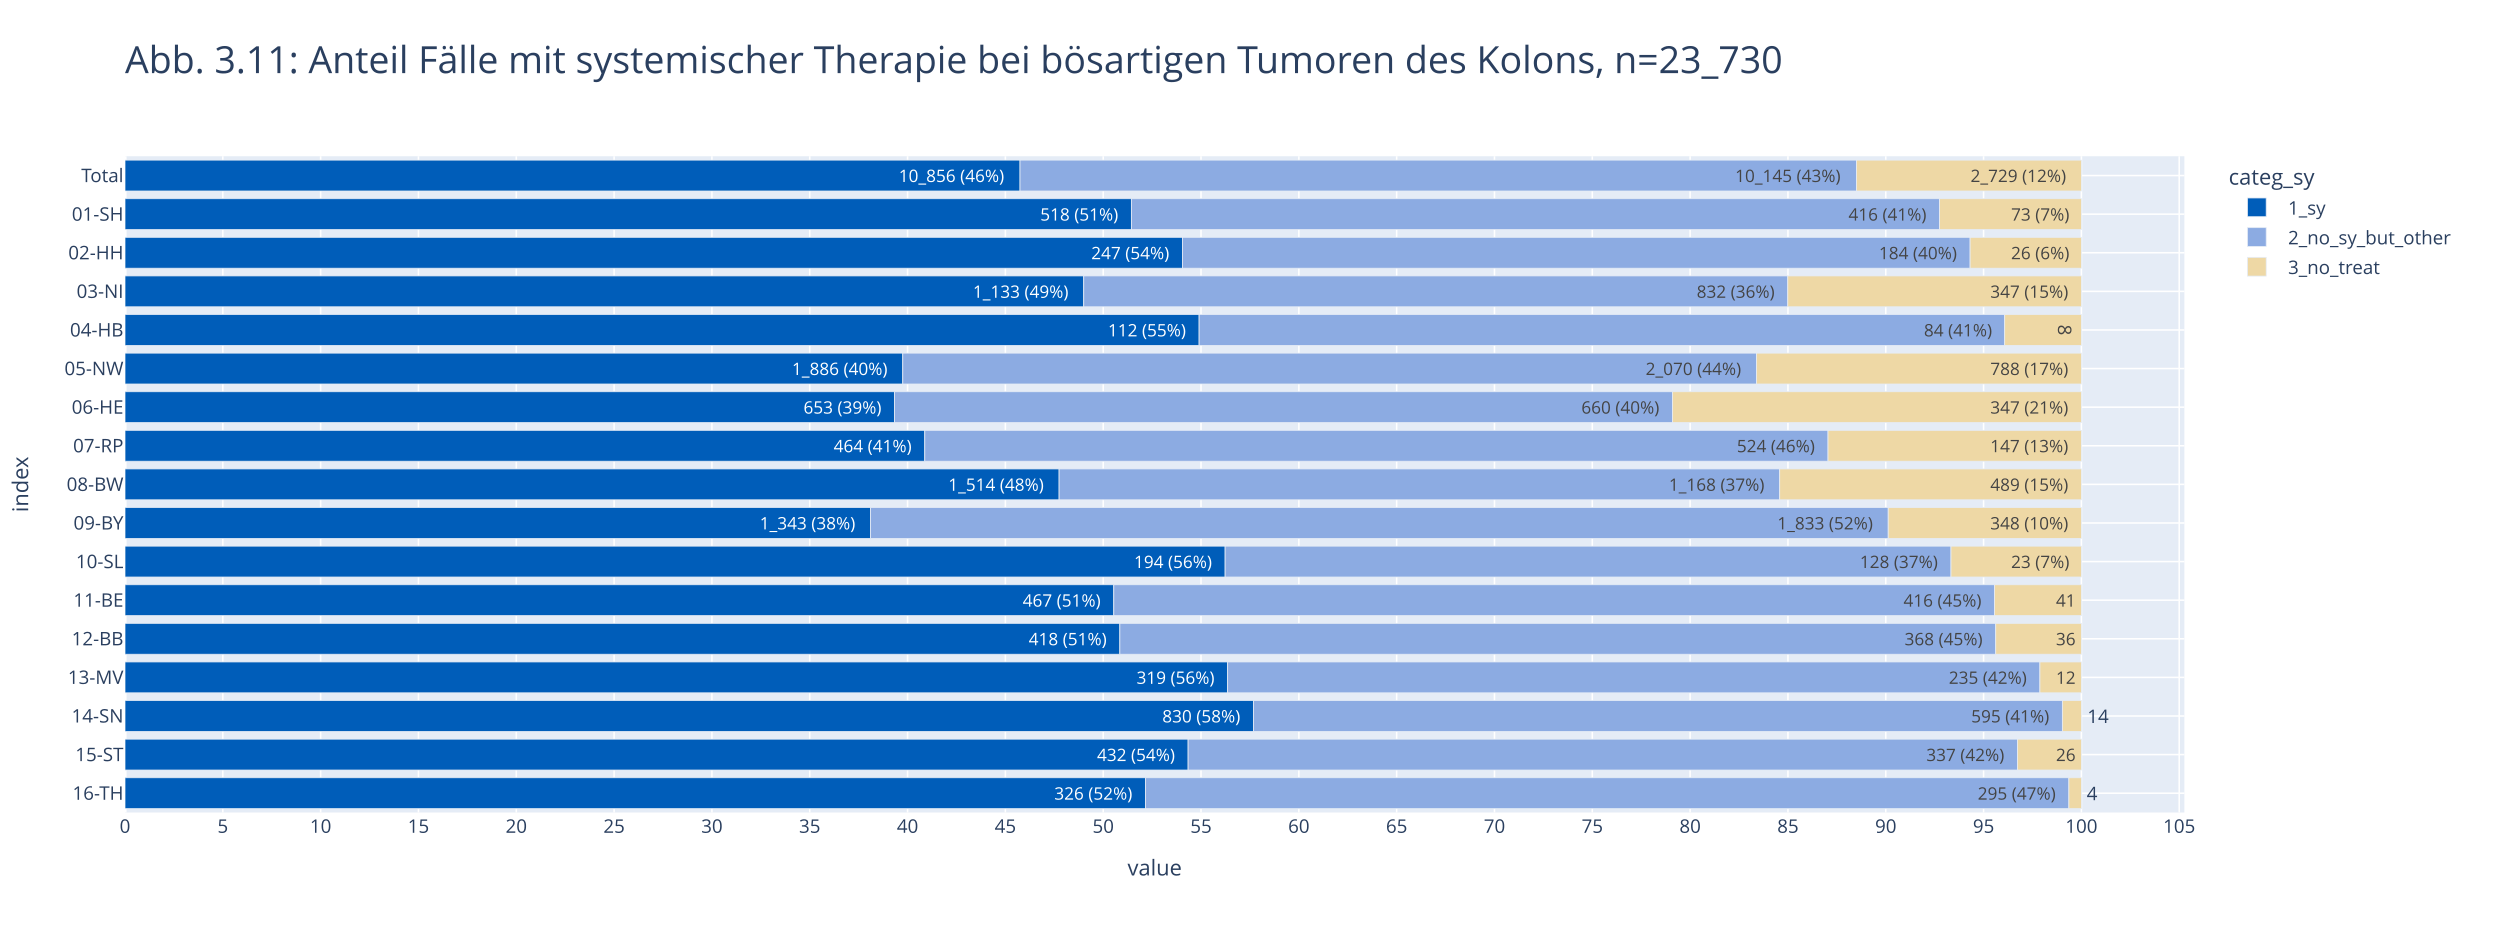
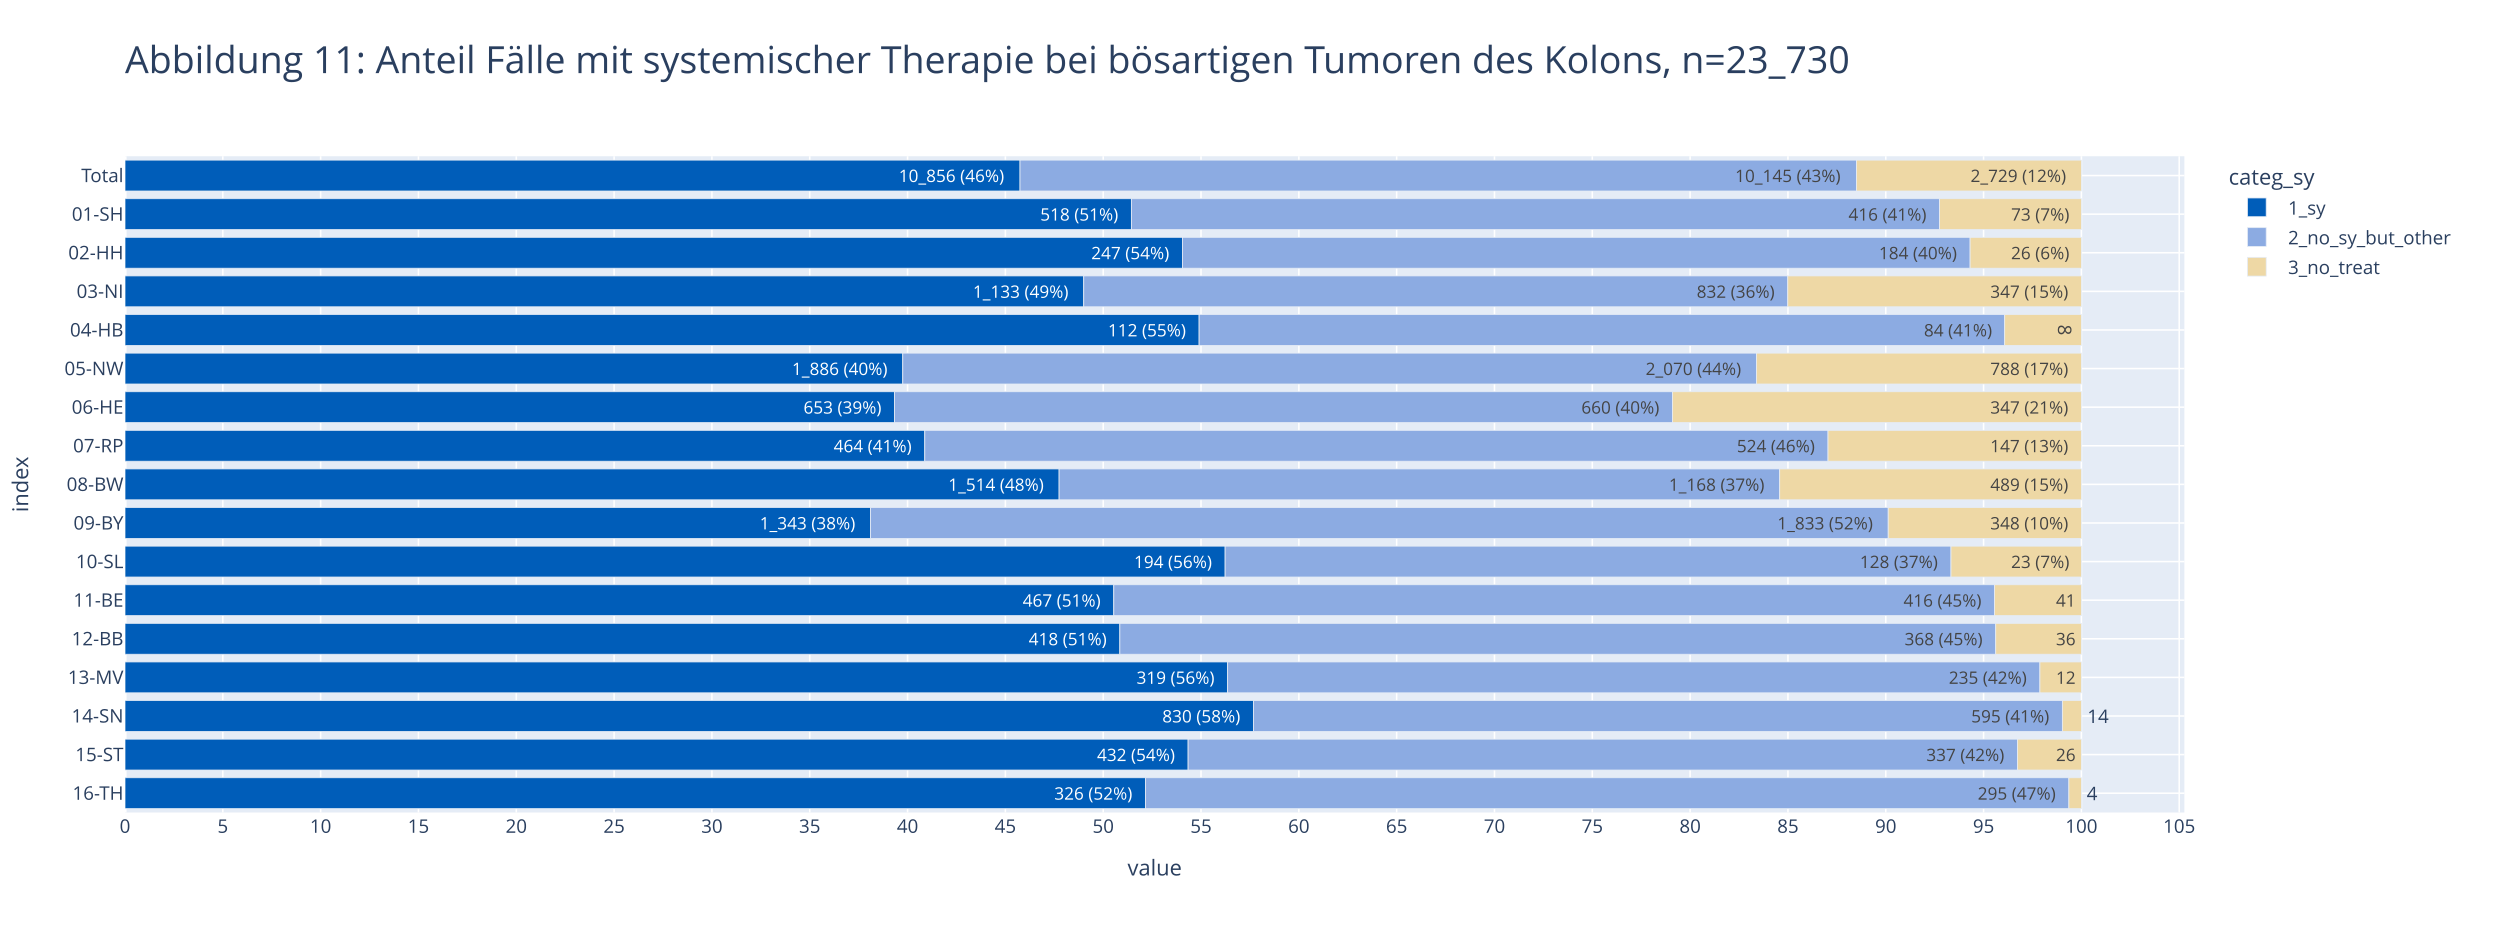
<svg xmlns="http://www.w3.org/2000/svg" class="main-svg" width="1600" height="600" style="" viewBox="0 0 1600 600">
  <rect x="0" y="0" width="1600" height="600" style="fill: rgb(255, 255, 255); fill-opacity: 1;" />
-   <defs id="defs-9f5927">
+   <defs id="defs-ca20f8">
    <g class="clips">
-       <clipPath id="clip9f5927xyplot" class="plotclip">
+       <clipPath id="clipca20f8xyplot" class="plotclip">
        <rect width="1318" height="420" />
      </clipPath>
-       <clipPath class="axesclip" id="clip9f5927x">
+       <clipPath class="axesclip" id="clipca20f8x">
        <rect x="80" y="0" width="1318" height="600" />
      </clipPath>
-       <clipPath class="axesclip" id="clip9f5927y">
+       <clipPath class="axesclip" id="clipca20f8y">
        <rect x="0" y="100" width="1600" height="420" />
      </clipPath>
-       <clipPath class="axesclip" id="clip9f5927xy">
+       <clipPath class="axesclip" id="clipca20f8xy">
        <rect x="80" y="100" width="1318" height="420" />
      </clipPath>
    </g>
    <g class="gradients" />
    <g class="patterns" />
  </defs>
  <g class="bglayer">
    <rect class="bg" x="80" y="100" width="1318" height="420" style="fill: rgb(229, 236, 246); fill-opacity: 1; stroke-width: 0;" />
  </g>
  <g class="layer-below">
    <g class="imagelayer" />
    <g class="shapelayer" />
  </g>
  <g class="cartesianlayer">
    <g class="subplot xy">
      <g class="layer-subplot">
        <g class="shapelayer" />
        <g class="imagelayer" />
      </g>
      <g class="minor-gridlayer">
        <g class="x" />
        <g class="y" />
      </g>
      <g class="gridlayer">
        <g class="x">
          <path class="xgrid crisp" transform="translate(142.6,0)" d="M0,100v420" style="stroke: rgb(255, 255, 255); stroke-opacity: 1; stroke-width: 1px;" />
          <path class="xgrid crisp" transform="translate(205.21,0)" d="M0,100v420" style="stroke: rgb(255, 255, 255); stroke-opacity: 1; stroke-width: 1px;" />
          <path class="xgrid crisp" transform="translate(267.81,0)" d="M0,100v420" style="stroke: rgb(255, 255, 255); stroke-opacity: 1; stroke-width: 1px;" />
          <path class="xgrid crisp" transform="translate(330.42,0)" d="M0,100v420" style="stroke: rgb(255, 255, 255); stroke-opacity: 1; stroke-width: 1px;" />
          <path class="xgrid crisp" transform="translate(393.02,0)" d="M0,100v420" style="stroke: rgb(255, 255, 255); stroke-opacity: 1; stroke-width: 1px;" />
          <path class="xgrid crisp" transform="translate(455.63,0)" d="M0,100v420" style="stroke: rgb(255, 255, 255); stroke-opacity: 1; stroke-width: 1px;" />
          <path class="xgrid crisp" transform="translate(518.23,0)" d="M0,100v420" style="stroke: rgb(255, 255, 255); stroke-opacity: 1; stroke-width: 1px;" />
          <path class="xgrid crisp" transform="translate(580.84,0)" d="M0,100v420" style="stroke: rgb(255, 255, 255); stroke-opacity: 1; stroke-width: 1px;" />
          <path class="xgrid crisp" transform="translate(643.44,0)" d="M0,100v420" style="stroke: rgb(255, 255, 255); stroke-opacity: 1; stroke-width: 1px;" />
          <path class="xgrid crisp" transform="translate(706.05,0)" d="M0,100v420" style="stroke: rgb(255, 255, 255); stroke-opacity: 1; stroke-width: 1px;" />
          <path class="xgrid crisp" transform="translate(768.65,0)" d="M0,100v420" style="stroke: rgb(255, 255, 255); stroke-opacity: 1; stroke-width: 1px;" />
          <path class="xgrid crisp" transform="translate(831.26,0)" d="M0,100v420" style="stroke: rgb(255, 255, 255); stroke-opacity: 1; stroke-width: 1px;" />
          <path class="xgrid crisp" transform="translate(893.86,0)" d="M0,100v420" style="stroke: rgb(255, 255, 255); stroke-opacity: 1; stroke-width: 1px;" />
          <path class="xgrid crisp" transform="translate(956.47,0)" d="M0,100v420" style="stroke: rgb(255, 255, 255); stroke-opacity: 1; stroke-width: 1px;" />
          <path class="xgrid crisp" transform="translate(1019.07,0)" d="M0,100v420" style="stroke: rgb(255, 255, 255); stroke-opacity: 1; stroke-width: 1px;" />
          <path class="xgrid crisp" transform="translate(1081.68,0)" d="M0,100v420" style="stroke: rgb(255, 255, 255); stroke-opacity: 1; stroke-width: 1px;" />
          <path class="xgrid crisp" transform="translate(1144.28,0)" d="M0,100v420" style="stroke: rgb(255, 255, 255); stroke-opacity: 1; stroke-width: 1px;" />
          <path class="xgrid crisp" transform="translate(1206.89,0)" d="M0,100v420" style="stroke: rgb(255, 255, 255); stroke-opacity: 1; stroke-width: 1px;" />
          <path class="xgrid crisp" transform="translate(1269.49,0)" d="M0,100v420" style="stroke: rgb(255, 255, 255); stroke-opacity: 1; stroke-width: 1px;" />
          <path class="xgrid crisp" transform="translate(1332.1,0)" d="M0,100v420" style="stroke: rgb(255, 255, 255); stroke-opacity: 1; stroke-width: 1px;" />
          <path class="xgrid crisp" transform="translate(1394.7,0)" d="M0,100v420" style="stroke: rgb(255, 255, 255); stroke-opacity: 1; stroke-width: 1px;" />
        </g>
        <g class="y">
          <path class="ygrid crisp" transform="translate(0,507.65)" d="M80,0h1318" style="stroke: rgb(255, 255, 255); stroke-opacity: 1; stroke-width: 1px;" />
          <path class="ygrid crisp" transform="translate(0,482.94)" d="M80,0h1318" style="stroke: rgb(255, 255, 255); stroke-opacity: 1; stroke-width: 1px;" />
          <path class="ygrid crisp" transform="translate(0,458.24)" d="M80,0h1318" style="stroke: rgb(255, 255, 255); stroke-opacity: 1; stroke-width: 1px;" />
          <path class="ygrid crisp" transform="translate(0,433.53)" d="M80,0h1318" style="stroke: rgb(255, 255, 255); stroke-opacity: 1; stroke-width: 1px;" />
          <path class="ygrid crisp" transform="translate(0,408.82)" d="M80,0h1318" style="stroke: rgb(255, 255, 255); stroke-opacity: 1; stroke-width: 1px;" />
          <path class="ygrid crisp" transform="translate(0,384.12)" d="M80,0h1318" style="stroke: rgb(255, 255, 255); stroke-opacity: 1; stroke-width: 1px;" />
          <path class="ygrid crisp" transform="translate(0,359.41)" d="M80,0h1318" style="stroke: rgb(255, 255, 255); stroke-opacity: 1; stroke-width: 1px;" />
          <path class="ygrid crisp" transform="translate(0,334.71)" d="M80,0h1318" style="stroke: rgb(255, 255, 255); stroke-opacity: 1; stroke-width: 1px;" />
          <path class="ygrid crisp" transform="translate(0,310)" d="M80,0h1318" style="stroke: rgb(255, 255, 255); stroke-opacity: 1; stroke-width: 1px;" />
          <path class="ygrid crisp" transform="translate(0,285.29)" d="M80,0h1318" style="stroke: rgb(255, 255, 255); stroke-opacity: 1; stroke-width: 1px;" />
          <path class="ygrid crisp" transform="translate(0,260.59)" d="M80,0h1318" style="stroke: rgb(255, 255, 255); stroke-opacity: 1; stroke-width: 1px;" />
          <path class="ygrid crisp" transform="translate(0,235.88)" d="M80,0h1318" style="stroke: rgb(255, 255, 255); stroke-opacity: 1; stroke-width: 1px;" />
          <path class="ygrid crisp" transform="translate(0,211.18)" d="M80,0h1318" style="stroke: rgb(255, 255, 255); stroke-opacity: 1; stroke-width: 1px;" />
          <path class="ygrid crisp" transform="translate(0,186.47)" d="M80,0h1318" style="stroke: rgb(255, 255, 255); stroke-opacity: 1; stroke-width: 1px;" />
          <path class="ygrid crisp" transform="translate(0,161.76)" d="M80,0h1318" style="stroke: rgb(255, 255, 255); stroke-opacity: 1; stroke-width: 1px;" />
          <path class="ygrid crisp" transform="translate(0,137.06)" d="M80,0h1318" style="stroke: rgb(255, 255, 255); stroke-opacity: 1; stroke-width: 1px;" />
          <path class="ygrid crisp" transform="translate(0,112.35)" d="M80,0h1318" style="stroke: rgb(255, 255, 255); stroke-opacity: 1; stroke-width: 1px;" />
        </g>
      </g>
      <g class="zerolinelayer">
        <path class="xzl zl crisp" transform="translate(80,0)" d="M0,100v420" style="stroke: rgb(255, 255, 255); stroke-opacity: 1; stroke-width: 2px;" />
      </g>
      <g class="layer-between">
        <g class="shapelayer" />
        <g class="imagelayer" />
      </g>
      <path class="xlines-below" />
      <path class="ylines-below" />
      <g class="overlines-below" />
      <g class="xaxislayer-below" />
      <g class="yaxislayer-below" />
      <g class="overaxes-below" />
      <g class="overplot">
-         <g class="xy" transform="translate(80,100)" clip-path="url(#clip9f5927xyplot)">
+         <g class="xy" transform="translate(80,100)" clip-path="url(#clipca20f8xyplot)">
          <g class="barlayer mlayer">
            <g class="trace bars" style="opacity: 1;">
              <g class="points">
                <g class="point">
                  <path d="M0,22.24V2.47H572.81V22.24Z" style="vector-effect: none; opacity: 1; stroke-width: 0.5px; fill: rgb(0, 93, 185); fill-opacity: 1; stroke: rgb(229, 236, 246); stroke-opacity: 1;" />
                  <text class="bartext bartext-inside" text-anchor="middle" data-notex="1" x="0" y="0" style="font-family: 'Open Sans', verdana, arial, sans-serif; font-size: 12px; fill: rgb(255, 255, 255); fill-opacity: 1; white-space: pre;" transform="translate(528.9303,16.486)scale(0.918)">10_856 (46%)</text>
                </g>
                <g class="point">
                  <path d="M0,46.94V27.18H644.08V46.94Z" style="vector-effect: none; opacity: 1; stroke-width: 0.5px; fill: rgb(0, 93, 185); fill-opacity: 1; stroke: rgb(229, 236, 246); stroke-opacity: 1;" />
                  <text class="bartext bartext-inside" text-anchor="middle" data-notex="1" x="0" y="0" style="font-family: 'Open Sans', verdana, arial, sans-serif; font-size: 12px; fill: rgb(255, 255, 255); fill-opacity: 1; white-space: pre;" transform="translate(610.722,41.188)scale(0.9173333)">518 (51%)</text>
                </g>
                <g class="point">
                  <path d="M0,71.65V51.88H676.74V71.65Z" style="vector-effect: none; opacity: 1; stroke-width: 0.5px; fill: rgb(0, 93, 185); fill-opacity: 1; stroke: rgb(229, 236, 246); stroke-opacity: 1;" />
                  <text class="bartext bartext-inside" text-anchor="middle" data-notex="1" x="0" y="0" style="font-family: 'Open Sans', verdana, arial, sans-serif; font-size: 12px; fill: rgb(255, 255, 255); fill-opacity: 1; white-space: pre;" transform="translate(643.3599,65.896)scale(0.918)">247 (54%)</text>
                </g>
                <g class="point">
                  <path d="M0,96.35V76.59H613.59V96.35Z" style="vector-effect: none; opacity: 1; stroke-width: 0.5px; fill: rgb(0, 93, 185); fill-opacity: 1; stroke: rgb(229, 236, 246); stroke-opacity: 1;" />
                  <text class="bartext bartext-inside" text-anchor="middle" data-notex="1" x="0" y="0" style="font-family: 'Open Sans', verdana, arial, sans-serif; font-size: 12px; fill: rgb(255, 255, 255); fill-opacity: 1; white-space: pre;" transform="translate(573.2373,90.598)scale(0.9173333)">1_133 (49%)</text>
                </g>
                <g class="point">
                  <path d="M0,121.06V101.29H687.43V121.06Z" style="vector-effect: none; opacity: 1; stroke-width: 0.5px; fill: rgb(0, 93, 185); fill-opacity: 1; stroke: rgb(229, 236, 246); stroke-opacity: 1;" />
                  <text class="bartext bartext-inside" text-anchor="middle" data-notex="1" x="0" y="0" style="font-family: 'Open Sans', verdana, arial, sans-serif; font-size: 12px; fill: rgb(255, 255, 255); fill-opacity: 1; white-space: pre;" transform="translate(654.0499,115.306)scale(0.918)">112 (55%)</text>
                </g>
                <g class="point">
                  <path d="M0,145.76V126H497.78V145.76Z" style="vector-effect: none; opacity: 1; stroke-width: 0.5px; fill: rgb(0, 93, 185); fill-opacity: 1; stroke: rgb(229, 236, 246); stroke-opacity: 1;" />
                  <text class="bartext bartext-inside" text-anchor="middle" data-notex="1" x="0" y="0" style="font-family: 'Open Sans', verdana, arial, sans-serif; font-size: 12px; fill: rgb(255, 255, 255); fill-opacity: 1; white-space: pre;" transform="translate(457.4273,140.008)scale(0.9173333)">1_886 (40%)</text>
                </g>
                <g class="point">
                  <path d="M0,170.47V150.71H492.54V170.47Z" style="vector-effect: none; opacity: 1; stroke-width: 0.5px; fill: rgb(0, 93, 185); fill-opacity: 1; stroke: rgb(229, 236, 246); stroke-opacity: 1;" />
                  <text class="bartext bartext-inside" text-anchor="middle" data-notex="1" x="0" y="0" style="font-family: 'Open Sans', verdana, arial, sans-serif; font-size: 12px; fill: rgb(255, 255, 255); fill-opacity: 1; white-space: pre;" transform="translate(459.182,164.718)scale(0.9173333)">653 (39%)</text>
                </g>
                <g class="point">
                  <path d="M0,195.18V175.41H511.87V195.18Z" style="vector-effect: none; opacity: 1; stroke-width: 0.5px; fill: rgb(0, 93, 185); fill-opacity: 1; stroke: rgb(229, 236, 246); stroke-opacity: 1;" />
                  <text class="bartext bartext-inside" text-anchor="middle" data-notex="1" x="0" y="0" style="font-family: 'Open Sans', verdana, arial, sans-serif; font-size: 12px; fill: rgb(255, 255, 255); fill-opacity: 1; white-space: pre;" transform="translate(478.4899,189.426)scale(0.918)">464 (41%)</text>
                </g>
                <g class="point">
                  <path d="M0,219.88V200.12H597.82V219.88Z" style="vector-effect: none; opacity: 1; stroke-width: 0.5px; fill: rgb(0, 93, 185); fill-opacity: 1; stroke: rgb(229, 236, 246); stroke-opacity: 1;" />
                  <text class="bartext bartext-inside" text-anchor="middle" data-notex="1" x="0" y="0" style="font-family: 'Open Sans', verdana, arial, sans-serif; font-size: 12px; fill: rgb(255, 255, 255); fill-opacity: 1; white-space: pre;" transform="translate(557.4673,214.128)scale(0.9173333)">1_514 (48%)</text>
                </g>
                <g class="point">
                  <path d="M0,244.59V224.82H477.18V244.59Z" style="vector-effect: none; opacity: 1; stroke-width: 0.5px; fill: rgb(0, 93, 185); fill-opacity: 1; stroke: rgb(229, 236, 246); stroke-opacity: 1;" />
                  <text class="bartext bartext-inside" text-anchor="middle" data-notex="1" x="0" y="0" style="font-family: 'Open Sans', verdana, arial, sans-serif; font-size: 12px; fill: rgb(255, 255, 255); fill-opacity: 1; white-space: pre;" transform="translate(436.8002,238.836)scale(0.918)">1_343 (38%)</text>
                </g>
                <g class="point">
                  <path d="M0,269.29V249.53H704.08V269.29Z" style="vector-effect: none; opacity: 1; stroke-width: 0.5px; fill: rgb(0, 93, 185); fill-opacity: 1; stroke: rgb(229, 236, 246); stroke-opacity: 1;" />
                  <text class="bartext bartext-inside" text-anchor="middle" data-notex="1" x="0" y="0" style="font-family: 'Open Sans', verdana, arial, sans-serif; font-size: 12px; fill: rgb(255, 255, 255); fill-opacity: 1; white-space: pre;" transform="translate(670.722,263.538)scale(0.9173333)">194 (56%)</text>
                </g>
                <g class="point">
                  <path d="M0,294V274.24H632.83V294Z" style="vector-effect: none; opacity: 1; stroke-width: 0.5px; fill: rgb(0, 93, 185); fill-opacity: 1; stroke: rgb(229, 236, 246); stroke-opacity: 1;" />
                  <text class="bartext bartext-inside" text-anchor="middle" data-notex="1" x="0" y="0" style="font-family: 'Open Sans', verdana, arial, sans-serif; font-size: 12px; fill: rgb(255, 255, 255); fill-opacity: 1; white-space: pre;" transform="translate(599.472,288.248)scale(0.9173333)">467 (51%)</text>
                </g>
                <g class="point">
                  <path d="M0,318.71V298.94H636.71V318.71Z" style="vector-effect: none; opacity: 1; stroke-width: 0.5px; fill: rgb(0, 93, 185); fill-opacity: 1; stroke: rgb(229, 236, 246); stroke-opacity: 1;" />
                  <text class="bartext bartext-inside" text-anchor="middle" data-notex="1" x="0" y="0" style="font-family: 'Open Sans', verdana, arial, sans-serif; font-size: 12px; fill: rgb(255, 255, 255); fill-opacity: 1; white-space: pre;" transform="translate(603.3299,312.956)scale(0.918)">418 (51%)</text>
                </g>
                <g class="point">
                  <path d="M0,343.41V323.65H705.69V343.41Z" style="vector-effect: none; opacity: 1; stroke-width: 0.5px; fill: rgb(0, 93, 185); fill-opacity: 1; stroke: rgb(229, 236, 246); stroke-opacity: 1;" />
                  <text class="bartext bartext-inside" text-anchor="middle" data-notex="1" x="0" y="0" style="font-family: 'Open Sans', verdana, arial, sans-serif; font-size: 12px; fill: rgb(255, 255, 255); fill-opacity: 1; white-space: pre;" transform="translate(672.332,337.658)scale(0.9173333)">319 (56%)</text>
                </g>
                <g class="point">
                  <path d="M0,368.12V348.35H722.2V368.12Z" style="vector-effect: none; opacity: 1; stroke-width: 0.5px; fill: rgb(0, 93, 185); fill-opacity: 1; stroke: rgb(229, 236, 246); stroke-opacity: 1;" />
                  <text class="bartext bartext-inside" text-anchor="middle" data-notex="1" x="0" y="0" style="font-family: 'Open Sans', verdana, arial, sans-serif; font-size: 12px; fill: rgb(255, 255, 255); fill-opacity: 1; white-space: pre;" transform="translate(688.8199,362.366)scale(0.918)">830 (58%)</text>
                </g>
                <g class="point">
                  <path d="M0,392.82V373.06H680.39V392.82Z" style="vector-effect: none; opacity: 1; stroke-width: 0.5px; fill: rgb(0, 93, 185); fill-opacity: 1; stroke: rgb(229, 236, 246); stroke-opacity: 1;" />
                  <text class="bartext bartext-inside" text-anchor="middle" data-notex="1" x="0" y="0" style="font-family: 'Open Sans', verdana, arial, sans-serif; font-size: 12px; fill: rgb(255, 255, 255); fill-opacity: 1; white-space: pre;" transform="translate(647.032,387.068)scale(0.9173333)">432 (54%)</text>
                </g>
                <g class="point">
                  <path d="M0,417.53V397.76H653.1V417.53Z" style="vector-effect: none; opacity: 1; stroke-width: 0.5px; fill: rgb(0, 93, 185); fill-opacity: 1; stroke: rgb(229, 236, 246); stroke-opacity: 1;" />
                  <text class="bartext bartext-inside" text-anchor="middle" data-notex="1" x="0" y="0" style="font-family: 'Open Sans', verdana, arial, sans-serif; font-size: 12px; fill: rgb(255, 255, 255); fill-opacity: 1; white-space: pre;" transform="translate(619.7199,411.776)scale(0.918)">326 (52%)</text>
                </g>
              </g>
            </g>
            <g class="trace bars" style="opacity: 1;">
              <g class="points">
                <g class="point">
                  <path d="M572.81,22.24V2.47H1108.11V22.24Z" style="vector-effect: none; opacity: 1; stroke-width: 0.5px; fill: rgb(140, 171, 226); fill-opacity: 1; stroke: rgb(229, 236, 246); stroke-opacity: 1;" />
                  <text class="bartext bartext-inside" text-anchor="middle" data-notex="1" x="0" y="0" style="font-family: 'Open Sans', verdana, arial, sans-serif; font-size: 12px; fill: rgb(68, 68, 68); fill-opacity: 1; white-space: pre;" transform="translate(1064.23,16.486)scale(0.918)">10_145 (43%)</text>
                </g>
                <g class="point">
                  <path d="M644.08,46.94V27.18H1161.33V46.94Z" style="vector-effect: none; opacity: 1; stroke-width: 0.5px; fill: rgb(140, 171, 226); fill-opacity: 1; stroke: rgb(229, 236, 246); stroke-opacity: 1;" />
                  <text class="bartext bartext-inside" text-anchor="middle" data-notex="1" x="0" y="0" style="font-family: 'Open Sans', verdana, arial, sans-serif; font-size: 12px; fill: rgb(68, 68, 68); fill-opacity: 1; white-space: pre;" transform="translate(1127.972,41.188)scale(0.9173333)">416 (41%)</text>
                </g>
                <g class="point">
                  <path d="M676.74,71.65V51.88H1180.86V71.65Z" style="vector-effect: none; opacity: 1; stroke-width: 0.5px; fill: rgb(140, 171, 226); fill-opacity: 1; stroke: rgb(229, 236, 246); stroke-opacity: 1;" />
                  <text class="bartext bartext-inside" text-anchor="middle" data-notex="1" x="0" y="0" style="font-family: 'Open Sans', verdana, arial, sans-serif; font-size: 12px; fill: rgb(68, 68, 68); fill-opacity: 1; white-space: pre;" transform="translate(1147.48,65.896)scale(0.918)">184 (40%)</text>
                </g>
                <g class="point">
                  <path d="M613.59,96.35V76.59H1064.18V96.35Z" style="vector-effect: none; opacity: 1; stroke-width: 0.5px; fill: rgb(140, 171, 226); fill-opacity: 1; stroke: rgb(229, 236, 246); stroke-opacity: 1;" />
                  <text class="bartext bartext-inside" text-anchor="middle" data-notex="1" x="0" y="0" style="font-family: 'Open Sans', verdana, arial, sans-serif; font-size: 12px; fill: rgb(68, 68, 68); fill-opacity: 1; white-space: pre;" transform="translate(1030.822,90.598)scale(0.9173333)">832 (36%)</text>
                </g>
                <g class="point">
                  <path d="M687.43,121.06V101.29H1203V121.06Z" style="vector-effect: none; opacity: 1; stroke-width: 0.5px; fill: rgb(140, 171, 226); fill-opacity: 1; stroke: rgb(229, 236, 246); stroke-opacity: 1;" />
                  <text class="bartext bartext-inside" text-anchor="middle" data-notex="1" x="0" y="0" style="font-family: 'Open Sans', verdana, arial, sans-serif; font-size: 12px; fill: rgb(68, 68, 68); fill-opacity: 1; white-space: pre;" transform="translate(1173.127,115.306)scale(0.918)">84 (41%)</text>
                </g>
                <g class="point">
                  <path d="M497.78,145.76V126H1044.12V145.76Z" style="vector-effect: none; opacity: 1; stroke-width: 0.5px; fill: rgb(140, 171, 226); fill-opacity: 1; stroke: rgb(229, 236, 246); stroke-opacity: 1;" />
                  <text class="bartext bartext-inside" text-anchor="middle" data-notex="1" x="0" y="0" style="font-family: 'Open Sans', verdana, arial, sans-serif; font-size: 12px; fill: rgb(68, 68, 68); fill-opacity: 1; white-space: pre;" transform="translate(1003.767,140.008)scale(0.9173333)">2_070 (44%)</text>
                </g>
                <g class="point">
                  <path d="M492.54,170.47V150.71H990.37V170.47Z" style="vector-effect: none; opacity: 1; stroke-width: 0.5px; fill: rgb(140, 171, 226); fill-opacity: 1; stroke: rgb(229, 236, 246); stroke-opacity: 1;" />
                  <text class="bartext bartext-inside" text-anchor="middle" data-notex="1" x="0" y="0" style="font-family: 'Open Sans', verdana, arial, sans-serif; font-size: 12px; fill: rgb(68, 68, 68); fill-opacity: 1; white-space: pre;" transform="translate(957.012,164.718)scale(0.9173333)">660 (40%)</text>
                </g>
                <g class="point">
                  <path d="M511.87,195.18V175.41H1089.93V195.18Z" style="vector-effect: none; opacity: 1; stroke-width: 0.5px; fill: rgb(140, 171, 226); fill-opacity: 1; stroke: rgb(229, 236, 246); stroke-opacity: 1;" />
                  <text class="bartext bartext-inside" text-anchor="middle" data-notex="1" x="0" y="0" style="font-family: 'Open Sans', verdana, arial, sans-serif; font-size: 12px; fill: rgb(68, 68, 68); fill-opacity: 1; white-space: pre;" transform="translate(1056.55,189.426)scale(0.918)">524 (46%)</text>
                </g>
                <g class="point">
                  <path d="M597.82,219.88V200.12H1059.01V219.88Z" style="vector-effect: none; opacity: 1; stroke-width: 0.5px; fill: rgb(140, 171, 226); fill-opacity: 1; stroke: rgb(229, 236, 246); stroke-opacity: 1;" />
                  <text class="bartext bartext-inside" text-anchor="middle" data-notex="1" x="0" y="0" style="font-family: 'Open Sans', verdana, arial, sans-serif; font-size: 12px; fill: rgb(68, 68, 68); fill-opacity: 1; white-space: pre;" transform="translate(1018.657,214.128)scale(0.9173333)">1_168 (37%)</text>
                </g>
                <g class="point">
                  <path d="M477.18,244.59V224.82H1128.45V244.59Z" style="vector-effect: none; opacity: 1; stroke-width: 0.5px; fill: rgb(140, 171, 226); fill-opacity: 1; stroke: rgb(229, 236, 246); stroke-opacity: 1;" />
                  <text class="bartext bartext-inside" text-anchor="middle" data-notex="1" x="0" y="0" style="font-family: 'Open Sans', verdana, arial, sans-serif; font-size: 12px; fill: rgb(68, 68, 68); fill-opacity: 1; white-space: pre;" transform="translate(1088.07,238.836)scale(0.918)">1_833 (52%)</text>
                </g>
                <g class="point">
                  <path d="M704.08,269.29V249.53H1168.63V269.29Z" style="vector-effect: none; opacity: 1; stroke-width: 0.5px; fill: rgb(140, 171, 226); fill-opacity: 1; stroke: rgb(229, 236, 246); stroke-opacity: 1;" />
                  <text class="bartext bartext-inside" text-anchor="middle" data-notex="1" x="0" y="0" style="font-family: 'Open Sans', verdana, arial, sans-serif; font-size: 12px; fill: rgb(68, 68, 68); fill-opacity: 1; white-space: pre;" transform="translate(1135.272,263.538)scale(0.9173333)">128 (37%)</text>
                </g>
                <g class="point">
                  <path d="M632.83,294V274.24H1196.54V294Z" style="vector-effect: none; opacity: 1; stroke-width: 0.5px; fill: rgb(140, 171, 226); fill-opacity: 1; stroke: rgb(229, 236, 246); stroke-opacity: 1;" />
                  <text class="bartext bartext-inside" text-anchor="middle" data-notex="1" x="0" y="0" style="font-family: 'Open Sans', verdana, arial, sans-serif; font-size: 12px; fill: rgb(68, 68, 68); fill-opacity: 1; white-space: pre;" transform="translate(1163.182,288.248)scale(0.9173333)">416 (45%)</text>
                </g>
                <g class="point">
                  <path d="M636.71,318.71V298.94H1197.26V318.71Z" style="vector-effect: none; opacity: 1; stroke-width: 0.5px; fill: rgb(140, 171, 226); fill-opacity: 1; stroke: rgb(229, 236, 246); stroke-opacity: 1;" />
                  <text class="bartext bartext-inside" text-anchor="middle" data-notex="1" x="0" y="0" style="font-family: 'Open Sans', verdana, arial, sans-serif; font-size: 12px; fill: rgb(68, 68, 68); fill-opacity: 1; white-space: pre;" transform="translate(1163.88,312.956)scale(0.918)">368 (45%)</text>
                </g>
                <g class="point">
                  <path d="M705.69,343.41V323.65H1225.55V343.41Z" style="vector-effect: none; opacity: 1; stroke-width: 0.5px; fill: rgb(140, 171, 226); fill-opacity: 1; stroke: rgb(229, 236, 246); stroke-opacity: 1;" />
                  <text class="bartext bartext-inside" text-anchor="middle" data-notex="1" x="0" y="0" style="font-family: 'Open Sans', verdana, arial, sans-serif; font-size: 12px; fill: rgb(68, 68, 68); fill-opacity: 1; white-space: pre;" transform="translate(1192.192,337.658)scale(0.9173333)">235 (42%)</text>
                </g>
                <g class="point">
                  <path d="M722.2,368.12V348.35H1239.92V368.12Z" style="vector-effect: none; opacity: 1; stroke-width: 0.5px; fill: rgb(140, 171, 226); fill-opacity: 1; stroke: rgb(229, 236, 246); stroke-opacity: 1;" />
                  <text class="bartext bartext-inside" text-anchor="middle" data-notex="1" x="0" y="0" style="font-family: 'Open Sans', verdana, arial, sans-serif; font-size: 12px; fill: rgb(68, 68, 68); fill-opacity: 1; white-space: pre;" transform="translate(1206.54,362.366)scale(0.918)">595 (41%)</text>
                </g>
                <g class="point">
                  <path d="M680.39,392.82V373.06H1211.15V392.82Z" style="vector-effect: none; opacity: 1; stroke-width: 0.5px; fill: rgb(140, 171, 226); fill-opacity: 1; stroke: rgb(229, 236, 246); stroke-opacity: 1;" />
                  <text class="bartext bartext-inside" text-anchor="middle" data-notex="1" x="0" y="0" style="font-family: 'Open Sans', verdana, arial, sans-serif; font-size: 12px; fill: rgb(68, 68, 68); fill-opacity: 1; white-space: pre;" transform="translate(1177.792,387.068)scale(0.9173333)">337 (42%)</text>
                </g>
                <g class="point">
                  <path d="M653.1,417.53V397.76H1244.09V417.53Z" style="vector-effect: none; opacity: 1; stroke-width: 0.5px; fill: rgb(140, 171, 226); fill-opacity: 1; stroke: rgb(229, 236, 246); stroke-opacity: 1;" />
                  <text class="bartext bartext-inside" text-anchor="middle" data-notex="1" x="0" y="0" style="font-family: 'Open Sans', verdana, arial, sans-serif; font-size: 12px; fill: rgb(68, 68, 68); fill-opacity: 1; white-space: pre;" transform="translate(1210.71,411.776)scale(0.918)">295 (47%)</text>
                </g>
              </g>
            </g>
            <g class="trace bars" style="opacity: 1;">
              <g class="points">
                <g class="point">
                  <path d="M1108.11,22.24V2.47H1252.1V22.24Z" style="vector-effect: none; opacity: 1; stroke-width: 0.5px; fill: rgb(238, 216, 165); fill-opacity: 1; stroke: rgb(229, 236, 246); stroke-opacity: 1;" />
                  <text class="bartext bartext-inside" text-anchor="middle" data-notex="1" x="0" y="0" style="font-family: 'Open Sans', verdana, arial, sans-serif; font-size: 12px; fill: rgb(68, 68, 68); fill-opacity: 1; white-space: pre;" transform="translate(1211.72,16.486)scale(0.918)">2_729 (12%)</text>
                </g>
                <g class="point">
                  <path d="M1161.33,46.94V27.18H1252.1V46.94Z" style="vector-effect: none; opacity: 1; stroke-width: 0.5px; fill: rgb(238, 216, 165); fill-opacity: 1; stroke: rgb(229, 236, 246); stroke-opacity: 1;" />
                  <text class="bartext bartext-inside" text-anchor="middle" data-notex="1" x="0" y="0" style="font-family: 'Open Sans', verdana, arial, sans-serif; font-size: 12px; fill: rgb(68, 68, 68); fill-opacity: 1; white-space: pre;" transform="translate(1225.744,41.188)scale(0.9173333)">73 (7%)</text>
                </g>
                <g class="point">
                  <path d="M1180.86,71.65V51.88H1252.1V71.65Z" style="vector-effect: none; opacity: 1; stroke-width: 0.5px; fill: rgb(238, 216, 165); fill-opacity: 1; stroke: rgb(229, 236, 246); stroke-opacity: 1;" />
                  <text class="bartext bartext-inside" text-anchor="middle" data-notex="1" x="0" y="0" style="font-family: 'Open Sans', verdana, arial, sans-serif; font-size: 12px; fill: rgb(68, 68, 68); fill-opacity: 1; white-space: pre;" transform="translate(1225.727,65.896)scale(0.918)">26 (6%)</text>
                </g>
                <g class="point">
                  <path d="M1064.18,96.35V76.59H1252.1V96.35Z" style="vector-effect: none; opacity: 1; stroke-width: 0.5px; fill: rgb(238, 216, 165); fill-opacity: 1; stroke: rgb(229, 236, 246); stroke-opacity: 1;" />
                  <text class="bartext bartext-inside" text-anchor="middle" data-notex="1" x="0" y="0" style="font-family: 'Open Sans', verdana, arial, sans-serif; font-size: 12px; fill: rgb(68, 68, 68); fill-opacity: 1; white-space: pre;" transform="translate(1218.742,90.598)scale(0.9173333)">347 (15%)</text>
                </g>
                <g class="point">
                  <path d="M1203,121.06V101.29H1252.1V121.06Z" style="vector-effect: none; opacity: 1; stroke-width: 0.5px; fill: rgb(238, 216, 165); fill-opacity: 1; stroke: rgb(229, 236, 246); stroke-opacity: 1;" />
                  <text class="bartext bartext-inside" text-anchor="middle" data-notex="1" x="0" y="0" style="font-family: 'Open Sans', verdana, arial, sans-serif; font-size: 12px; fill: rgb(68, 68, 68); fill-opacity: 1; white-space: pre;" transform="translate(1241.6,115.675)rotate(90 0 -4.5)">8</text>
                </g>
                <g class="point">
                  <path d="M1044.12,145.76V126H1252.1V145.76Z" style="vector-effect: none; opacity: 1; stroke-width: 0.5px; fill: rgb(238, 216, 165); fill-opacity: 1; stroke: rgb(229, 236, 246); stroke-opacity: 1;" />
                  <text class="bartext bartext-inside" text-anchor="middle" data-notex="1" x="0" y="0" style="font-family: 'Open Sans', verdana, arial, sans-serif; font-size: 12px; fill: rgb(68, 68, 68); fill-opacity: 1; white-space: pre;" transform="translate(1218.742,140.008)scale(0.9173333)">788 (17%)</text>
                </g>
                <g class="point">
                  <path d="M990.37,170.47V150.71H1252.1V170.47Z" style="vector-effect: none; opacity: 1; stroke-width: 0.5px; fill: rgb(238, 216, 165); fill-opacity: 1; stroke: rgb(229, 236, 246); stroke-opacity: 1;" />
                  <text class="bartext bartext-inside" text-anchor="middle" data-notex="1" x="0" y="0" style="font-family: 'Open Sans', verdana, arial, sans-serif; font-size: 12px; fill: rgb(68, 68, 68); fill-opacity: 1; white-space: pre;" transform="translate(1218.742,164.718)scale(0.9173333)">347 (21%)</text>
                </g>
                <g class="point">
                  <path d="M1089.93,195.18V175.41H1252.1V195.18Z" style="vector-effect: none; opacity: 1; stroke-width: 0.5px; fill: rgb(238, 216, 165); fill-opacity: 1; stroke: rgb(229, 236, 246); stroke-opacity: 1;" />
                  <text class="bartext bartext-inside" text-anchor="middle" data-notex="1" x="0" y="0" style="font-family: 'Open Sans', verdana, arial, sans-serif; font-size: 12px; fill: rgb(68, 68, 68); fill-opacity: 1; white-space: pre;" transform="translate(1218.72,189.426)scale(0.918)">147 (13%)</text>
                </g>
                <g class="point">
                  <path d="M1059.01,219.88V200.12H1252.1V219.88Z" style="vector-effect: none; opacity: 1; stroke-width: 0.5px; fill: rgb(238, 216, 165); fill-opacity: 1; stroke: rgb(229, 236, 246); stroke-opacity: 1;" />
                  <text class="bartext bartext-inside" text-anchor="middle" data-notex="1" x="0" y="0" style="font-family: 'Open Sans', verdana, arial, sans-serif; font-size: 12px; fill: rgb(68, 68, 68); fill-opacity: 1; white-space: pre;" transform="translate(1218.742,214.128)scale(0.9173333)">489 (15%)</text>
                </g>
                <g class="point">
                  <path d="M1128.45,244.59V224.82H1252.1V244.59Z" style="vector-effect: none; opacity: 1; stroke-width: 0.5px; fill: rgb(238, 216, 165); fill-opacity: 1; stroke: rgb(229, 236, 246); stroke-opacity: 1;" />
                  <text class="bartext bartext-inside" text-anchor="middle" data-notex="1" x="0" y="0" style="font-family: 'Open Sans', verdana, arial, sans-serif; font-size: 12px; fill: rgb(68, 68, 68); fill-opacity: 1; white-space: pre;" transform="translate(1218.72,238.836)scale(0.918)">348 (10%)</text>
                </g>
                <g class="point">
                  <path d="M1168.63,269.29V249.53H1252.1V269.29Z" style="vector-effect: none; opacity: 1; stroke-width: 0.5px; fill: rgb(238, 216, 165); fill-opacity: 1; stroke: rgb(229, 236, 246); stroke-opacity: 1;" />
                  <text class="bartext bartext-inside" text-anchor="middle" data-notex="1" x="0" y="0" style="font-family: 'Open Sans', verdana, arial, sans-serif; font-size: 12px; fill: rgb(68, 68, 68); fill-opacity: 1; white-space: pre;" transform="translate(1225.744,263.538)scale(0.9173333)">23 (7%)</text>
                </g>
                <g class="point">
                  <path d="M1196.54,294V274.24H1252.1V294Z" style="vector-effect: none; opacity: 1; stroke-width: 0.5px; fill: rgb(238, 216, 165); fill-opacity: 1; stroke: rgb(229, 236, 246); stroke-opacity: 1;" />
                  <text class="bartext bartext-inside" text-anchor="middle" data-notex="1" x="0" y="0" style="font-family: 'Open Sans', verdana, arial, sans-serif; font-size: 12px; fill: rgb(68, 68, 68); fill-opacity: 1; white-space: pre;" transform="translate(1242.098,288.248)scale(0.9173333)">41</text>
                </g>
                <g class="point">
                  <path d="M1197.26,318.71V298.94H1252.1V318.71Z" style="vector-effect: none; opacity: 1; stroke-width: 0.5px; fill: rgb(238, 216, 165); fill-opacity: 1; stroke: rgb(229, 236, 246); stroke-opacity: 1;" />
                  <text class="bartext bartext-inside" text-anchor="middle" data-notex="1" x="0" y="0" style="font-family: 'Open Sans', verdana, arial, sans-serif; font-size: 12px; fill: rgb(68, 68, 68); fill-opacity: 1; white-space: pre;" transform="translate(1242.093,312.956)scale(0.918)">36</text>
                </g>
                <g class="point">
                  <path d="M1225.55,343.41V323.65H1252.1V343.41Z" style="vector-effect: none; opacity: 1; stroke-width: 0.5px; fill: rgb(238, 216, 165); fill-opacity: 1; stroke: rgb(229, 236, 246); stroke-opacity: 1;" />
                  <text class="bartext bartext-inside" text-anchor="middle" data-notex="1" x="0" y="0" style="font-family: 'Open Sans', verdana, arial, sans-serif; font-size: 12px; fill: rgb(68, 68, 68); fill-opacity: 1; white-space: pre;" transform="translate(1242.098,337.658)scale(0.9173333)">12</text>
                </g>
                <g class="point">
                  <path d="M1239.92,368.12V348.35H1252.1V368.12Z" style="vector-effect: none; opacity: 1; stroke-width: 0.5px; fill: rgb(238, 216, 165); fill-opacity: 1; stroke: rgb(229, 236, 246); stroke-opacity: 1;" />
                  <text class="bartext bartext-outside" text-anchor="middle" data-notex="1" x="0" y="0" style="font-family: 'Open Sans', verdana, arial, sans-serif; font-size: 12px; fill: rgb(42, 63, 95); fill-opacity: 1; white-space: pre;" transform="translate(1262.733,362.735)">14</text>
                </g>
                <g class="point">
                  <path d="M1211.15,392.82V373.06H1252.1V392.82Z" style="vector-effect: none; opacity: 1; stroke-width: 0.5px; fill: rgb(238, 216, 165); fill-opacity: 1; stroke: rgb(229, 236, 246); stroke-opacity: 1;" />
                  <text class="bartext bartext-inside" text-anchor="middle" data-notex="1" x="0" y="0" style="font-family: 'Open Sans', verdana, arial, sans-serif; font-size: 12px; fill: rgb(68, 68, 68); fill-opacity: 1; white-space: pre;" transform="translate(1242.098,387.068)scale(0.9173333)">26</text>
                </g>
                <g class="point">
                  <path d="M1244.09,417.53V397.76H1252.1V417.53Z" style="vector-effect: none; opacity: 1; stroke-width: 0.5px; fill: rgb(238, 216, 165); fill-opacity: 1; stroke: rgb(229, 236, 246); stroke-opacity: 1;" />
                  <text class="bartext bartext-outside" text-anchor="middle" data-notex="1" x="0" y="0" style="font-family: 'Open Sans', verdana, arial, sans-serif; font-size: 12px; fill: rgb(42, 63, 95); fill-opacity: 1; white-space: pre;" transform="translate(1258.92,412.145)">4</text>
                </g>
              </g>
            </g>
          </g>
        </g>
      </g>
      <g class="zerolinelayer-above" />
      <path class="xlines-above crisp" d="M0,0" style="fill: none;" />
      <path class="ylines-above crisp" d="M0,0" style="fill: none;" />
      <g class="overlines-above" />
      <g class="xaxislayer-above">
        <g class="xtick">
          <text text-anchor="middle" x="0" y="533" transform="translate(80,0)" style="font-family: 'Open Sans', verdana, arial, sans-serif; font-size: 12px; fill: rgb(42, 63, 95); fill-opacity: 1; white-space: pre;">0</text>
        </g>
        <g class="xtick">
          <text text-anchor="middle" x="0" y="533" style="font-family: 'Open Sans', verdana, arial, sans-serif; font-size: 12px; fill: rgb(42, 63, 95); fill-opacity: 1; white-space: pre;" transform="translate(142.6,0)">5</text>
        </g>
        <g class="xtick">
          <text text-anchor="middle" x="0" y="533" style="font-family: 'Open Sans', verdana, arial, sans-serif; font-size: 12px; fill: rgb(42, 63, 95); fill-opacity: 1; white-space: pre;" transform="translate(205.21,0)">10</text>
        </g>
        <g class="xtick">
          <text text-anchor="middle" x="0" y="533" style="font-family: 'Open Sans', verdana, arial, sans-serif; font-size: 12px; fill: rgb(42, 63, 95); fill-opacity: 1; white-space: pre;" transform="translate(267.81,0)">15</text>
        </g>
        <g class="xtick">
          <text text-anchor="middle" x="0" y="533" style="font-family: 'Open Sans', verdana, arial, sans-serif; font-size: 12px; fill: rgb(42, 63, 95); fill-opacity: 1; white-space: pre;" transform="translate(330.42,0)">20</text>
        </g>
        <g class="xtick">
          <text text-anchor="middle" x="0" y="533" style="font-family: 'Open Sans', verdana, arial, sans-serif; font-size: 12px; fill: rgb(42, 63, 95); fill-opacity: 1; white-space: pre;" transform="translate(393.02,0)">25</text>
        </g>
        <g class="xtick">
          <text text-anchor="middle" x="0" y="533" style="font-family: 'Open Sans', verdana, arial, sans-serif; font-size: 12px; fill: rgb(42, 63, 95); fill-opacity: 1; white-space: pre;" transform="translate(455.63,0)">30</text>
        </g>
        <g class="xtick">
          <text text-anchor="middle" x="0" y="533" style="font-family: 'Open Sans', verdana, arial, sans-serif; font-size: 12px; fill: rgb(42, 63, 95); fill-opacity: 1; white-space: pre;" transform="translate(518.23,0)">35</text>
        </g>
        <g class="xtick">
          <text text-anchor="middle" x="0" y="533" style="font-family: 'Open Sans', verdana, arial, sans-serif; font-size: 12px; fill: rgb(42, 63, 95); fill-opacity: 1; white-space: pre;" transform="translate(580.84,0)">40</text>
        </g>
        <g class="xtick">
          <text text-anchor="middle" x="0" y="533" style="font-family: 'Open Sans', verdana, arial, sans-serif; font-size: 12px; fill: rgb(42, 63, 95); fill-opacity: 1; white-space: pre;" transform="translate(643.44,0)">45</text>
        </g>
        <g class="xtick">
          <text text-anchor="middle" x="0" y="533" style="font-family: 'Open Sans', verdana, arial, sans-serif; font-size: 12px; fill: rgb(42, 63, 95); fill-opacity: 1; white-space: pre;" transform="translate(706.05,0)">50</text>
        </g>
        <g class="xtick">
          <text text-anchor="middle" x="0" y="533" style="font-family: 'Open Sans', verdana, arial, sans-serif; font-size: 12px; fill: rgb(42, 63, 95); fill-opacity: 1; white-space: pre;" transform="translate(768.65,0)">55</text>
        </g>
        <g class="xtick">
          <text text-anchor="middle" x="0" y="533" style="font-family: 'Open Sans', verdana, arial, sans-serif; font-size: 12px; fill: rgb(42, 63, 95); fill-opacity: 1; white-space: pre;" transform="translate(831.26,0)">60</text>
        </g>
        <g class="xtick">
          <text text-anchor="middle" x="0" y="533" style="font-family: 'Open Sans', verdana, arial, sans-serif; font-size: 12px; fill: rgb(42, 63, 95); fill-opacity: 1; white-space: pre;" transform="translate(893.86,0)">65</text>
        </g>
        <g class="xtick">
          <text text-anchor="middle" x="0" y="533" style="font-family: 'Open Sans', verdana, arial, sans-serif; font-size: 12px; fill: rgb(42, 63, 95); fill-opacity: 1; white-space: pre;" transform="translate(956.47,0)">70</text>
        </g>
        <g class="xtick">
          <text text-anchor="middle" x="0" y="533" style="font-family: 'Open Sans', verdana, arial, sans-serif; font-size: 12px; fill: rgb(42, 63, 95); fill-opacity: 1; white-space: pre;" transform="translate(1019.07,0)">75</text>
        </g>
        <g class="xtick">
          <text text-anchor="middle" x="0" y="533" style="font-family: 'Open Sans', verdana, arial, sans-serif; font-size: 12px; fill: rgb(42, 63, 95); fill-opacity: 1; white-space: pre;" transform="translate(1081.68,0)">80</text>
        </g>
        <g class="xtick">
          <text text-anchor="middle" x="0" y="533" style="font-family: 'Open Sans', verdana, arial, sans-serif; font-size: 12px; fill: rgb(42, 63, 95); fill-opacity: 1; white-space: pre;" transform="translate(1144.28,0)">85</text>
        </g>
        <g class="xtick">
          <text text-anchor="middle" x="0" y="533" style="font-family: 'Open Sans', verdana, arial, sans-serif; font-size: 12px; fill: rgb(42, 63, 95); fill-opacity: 1; white-space: pre;" transform="translate(1206.89,0)">90</text>
        </g>
        <g class="xtick">
          <text text-anchor="middle" x="0" y="533" style="font-family: 'Open Sans', verdana, arial, sans-serif; font-size: 12px; fill: rgb(42, 63, 95); fill-opacity: 1; white-space: pre;" transform="translate(1269.49,0)">95</text>
        </g>
        <g class="xtick">
          <text text-anchor="middle" x="0" y="533" style="font-family: 'Open Sans', verdana, arial, sans-serif; font-size: 12px; fill: rgb(42, 63, 95); fill-opacity: 1; white-space: pre;" transform="translate(1332.1,0)">100</text>
        </g>
        <g class="xtick">
          <text text-anchor="middle" x="0" y="533" style="font-family: 'Open Sans', verdana, arial, sans-serif; font-size: 12px; fill: rgb(42, 63, 95); fill-opacity: 1; white-space: pre;" transform="translate(1394.7,0)">105</text>
        </g>
      </g>
      <g class="yaxislayer-above">
        <g class="ytick">
          <text text-anchor="end" x="79" y="4.2" transform="translate(0,507.65)" style="font-family: 'Open Sans', verdana, arial, sans-serif; font-size: 12px; fill: rgb(42, 63, 95); fill-opacity: 1; white-space: pre;">16-TH</text>
        </g>
        <g class="ytick">
          <text text-anchor="end" x="79" y="4.2" transform="translate(0,482.94)" style="font-family: 'Open Sans', verdana, arial, sans-serif; font-size: 12px; fill: rgb(42, 63, 95); fill-opacity: 1; white-space: pre;">15-ST</text>
        </g>
        <g class="ytick">
          <text text-anchor="end" x="79" y="4.2" transform="translate(0,458.24)" style="font-family: 'Open Sans', verdana, arial, sans-serif; font-size: 12px; fill: rgb(42, 63, 95); fill-opacity: 1; white-space: pre;">14-SN</text>
        </g>
        <g class="ytick">
          <text text-anchor="end" x="79" y="4.2" transform="translate(0,433.53)" style="font-family: 'Open Sans', verdana, arial, sans-serif; font-size: 12px; fill: rgb(42, 63, 95); fill-opacity: 1; white-space: pre;">13-MV</text>
        </g>
        <g class="ytick">
          <text text-anchor="end" x="79" y="4.2" transform="translate(0,408.82)" style="font-family: 'Open Sans', verdana, arial, sans-serif; font-size: 12px; fill: rgb(42, 63, 95); fill-opacity: 1; white-space: pre;">12-BB</text>
        </g>
        <g class="ytick">
          <text text-anchor="end" x="79" y="4.2" transform="translate(0,384.12)" style="font-family: 'Open Sans', verdana, arial, sans-serif; font-size: 12px; fill: rgb(42, 63, 95); fill-opacity: 1; white-space: pre;">11-BE</text>
        </g>
        <g class="ytick">
          <text text-anchor="end" x="79" y="4.2" transform="translate(0,359.41)" style="font-family: 'Open Sans', verdana, arial, sans-serif; font-size: 12px; fill: rgb(42, 63, 95); fill-opacity: 1; white-space: pre;">10-SL</text>
        </g>
        <g class="ytick">
          <text text-anchor="end" x="79" y="4.2" transform="translate(0,334.71)" style="font-family: 'Open Sans', verdana, arial, sans-serif; font-size: 12px; fill: rgb(42, 63, 95); fill-opacity: 1; white-space: pre;">09-BY</text>
        </g>
        <g class="ytick">
          <text text-anchor="end" x="79" y="4.2" transform="translate(0,310)" style="font-family: 'Open Sans', verdana, arial, sans-serif; font-size: 12px; fill: rgb(42, 63, 95); fill-opacity: 1; white-space: pre;">08-BW</text>
        </g>
        <g class="ytick">
          <text text-anchor="end" x="79" y="4.2" transform="translate(0,285.29)" style="font-family: 'Open Sans', verdana, arial, sans-serif; font-size: 12px; fill: rgb(42, 63, 95); fill-opacity: 1; white-space: pre;">07-RP</text>
        </g>
        <g class="ytick">
          <text text-anchor="end" x="79" y="4.2" transform="translate(0,260.59)" style="font-family: 'Open Sans', verdana, arial, sans-serif; font-size: 12px; fill: rgb(42, 63, 95); fill-opacity: 1; white-space: pre;">06-HE</text>
        </g>
        <g class="ytick">
          <text text-anchor="end" x="79" y="4.2" transform="translate(0,235.88)" style="font-family: 'Open Sans', verdana, arial, sans-serif; font-size: 12px; fill: rgb(42, 63, 95); fill-opacity: 1; white-space: pre;">05-NW</text>
        </g>
        <g class="ytick">
          <text text-anchor="end" x="79" y="4.2" transform="translate(0,211.18)" style="font-family: 'Open Sans', verdana, arial, sans-serif; font-size: 12px; fill: rgb(42, 63, 95); fill-opacity: 1; white-space: pre;">04-HB</text>
        </g>
        <g class="ytick">
          <text text-anchor="end" x="79" y="4.2" transform="translate(0,186.47)" style="font-family: 'Open Sans', verdana, arial, sans-serif; font-size: 12px; fill: rgb(42, 63, 95); fill-opacity: 1; white-space: pre;">03-NI</text>
        </g>
        <g class="ytick">
          <text text-anchor="end" x="79" y="4.2" transform="translate(0,161.76)" style="font-family: 'Open Sans', verdana, arial, sans-serif; font-size: 12px; fill: rgb(42, 63, 95); fill-opacity: 1; white-space: pre;">02-HH</text>
        </g>
        <g class="ytick">
          <text text-anchor="end" x="79" y="4.2" transform="translate(0,137.06)" style="font-family: 'Open Sans', verdana, arial, sans-serif; font-size: 12px; fill: rgb(42, 63, 95); fill-opacity: 1; white-space: pre;">01-SH</text>
        </g>
        <g class="ytick">
          <text text-anchor="end" x="79" y="4.2" transform="translate(0,112.35)" style="font-family: 'Open Sans', verdana, arial, sans-serif; font-size: 12px; fill: rgb(42, 63, 95); fill-opacity: 1; white-space: pre;"> Total</text>
        </g>
      </g>
      <g class="overaxes-above" />
    </g>
  </g>
  <g class="polarlayer" />
  <g class="smithlayer" />
  <g class="ternarylayer" />
  <g class="geolayer" />
  <g class="funnelarealayer" />
  <g class="pielayer" />
  <g class="iciclelayer" />
  <g class="treemaplayer" />
  <g class="sunburstlayer" />
  <g class="glimages" />
-   <defs id="topdefs-9f5927">
+   <defs id="topdefs-ca20f8">
    <g class="clips" />
-     <clipPath id="legend9f5927">
+     <clipPath id="legendca20f8">
      <rect width="164" height="86" x="0" y="0" />
    </clipPath>
  </defs>
  <g class="layer-above">
    <g class="imagelayer" />
    <g class="shapelayer" />
  </g>
  <g class="infolayer">
    <g class="legend" pointer-events="all" transform="translate(1424.36,100)">
      <rect class="bg" shape-rendering="crispEdges" style="stroke: rgb(68, 68, 68); stroke-opacity: 1; fill: rgb(255, 255, 255); fill-opacity: 1; stroke-width: 0px;" width="164" height="86" x="0" y="0" />
-       <g class="scrollbox" transform="" clip-path="url(#legend9f5927)">
+       <g class="scrollbox" transform="" clip-path="url(#legendca20f8)">
        <text class="legendtitletext" text-anchor="start" x="2" y="18.2" style="font-family: 'Open Sans', verdana, arial, sans-serif; font-size: 14px; fill: rgb(42, 63, 95); fill-opacity: 1; white-space: pre; opacity: 1;">categ_sy</text>
        <g class="groups">
          <g class="traces" transform="translate(0,32.7)" style="opacity: 1;">
            <text class="legendtext" text-anchor="start" x="40" y="4.68" style="font-family: 'Open Sans', verdana, arial, sans-serif; font-size: 12px; fill: rgb(42, 63, 95); fill-opacity: 1; white-space: pre;">1_sy</text>
            <g class="layers" style="opacity: 1;">
              <g class="legendfill" />
              <g class="legendlines" />
              <g class="legendsymbols">
                <g class="legendpoints">
                  <path class="legendundefined" d="M6,6H-6V-6H6Z" transform="translate(20,0)" style="stroke-width: 0.5px; fill: rgb(0, 93, 185); fill-opacity: 1; stroke: rgb(229, 236, 246); stroke-opacity: 1;" />
                </g>
              </g>
            </g>
            <rect class="legendtoggle" x="0" y="-9.5" width="158.096" height="19" style="fill: rgb(0, 0, 0); fill-opacity: 0;" />
          </g>
          <g class="traces" transform="translate(0,51.7)" style="opacity: 1;">
            <text class="legendtext" text-anchor="start" x="40" y="4.68" style="font-family: 'Open Sans', verdana, arial, sans-serif; font-size: 12px; fill: rgb(42, 63, 95); fill-opacity: 1; white-space: pre;">2_no_sy_but_other</text>
            <g class="layers" style="opacity: 1;">
              <g class="legendfill" />
              <g class="legendlines" />
              <g class="legendsymbols">
                <g class="legendpoints">
                  <path class="legendundefined" d="M6,6H-6V-6H6Z" transform="translate(20,0)" style="stroke-width: 0.5px; fill: rgb(140, 171, 226); fill-opacity: 1; stroke: rgb(229, 236, 246); stroke-opacity: 1;" />
                </g>
              </g>
            </g>
            <rect class="legendtoggle" x="0" y="-9.5" width="158.096" height="19" style="fill: rgb(0, 0, 0); fill-opacity: 0;" />
          </g>
          <g class="traces" transform="translate(0,70.7)" style="opacity: 1;">
            <text class="legendtext" text-anchor="start" x="40" y="4.68" style="font-family: 'Open Sans', verdana, arial, sans-serif; font-size: 12px; fill: rgb(42, 63, 95); fill-opacity: 1; white-space: pre;">3_no_treat</text>
            <g class="layers" style="opacity: 1;">
              <g class="legendfill" />
              <g class="legendlines" />
              <g class="legendsymbols">
                <g class="legendpoints">
                  <path class="legendundefined" d="M6,6H-6V-6H6Z" transform="translate(20,0)" style="stroke-width: 0.5px; fill: rgb(238, 216, 165); fill-opacity: 1; stroke: rgb(229, 236, 246); stroke-opacity: 1;" />
                </g>
              </g>
            </g>
            <rect class="legendtoggle" x="0" y="-9.5" width="158.096" height="19" style="fill: rgb(0, 0, 0); fill-opacity: 0;" />
          </g>
        </g>
      </g>
      <rect class="scrollbar" rx="20" ry="3" width="0" height="0" style="fill: rgb(128, 139, 164); fill-opacity: 1;" x="0" y="0" />
    </g>
    <g class="g-gtitle">
-       <text class="gtitle" x="80" y="30" text-anchor="start" dy="0.7em" style="opacity: 1; font-family: 'Open Sans', verdana, arial, sans-serif; font-size: 24px; fill: rgb(42, 63, 95); fill-opacity: 1; white-space: pre;">Abb. 3.11: Anteil Fälle mit systemischer Therapie bei bösartigen Tumoren des Kolons, n=23_730</text>
+       <text class="gtitle" x="80" y="30" text-anchor="start" dy="0.7em" style="opacity: 1; font-family: 'Open Sans', verdana, arial, sans-serif; font-size: 24px; fill: rgb(42, 63, 95); fill-opacity: 1; white-space: pre;">Abbildung 11: Anteil Fälle mit systemischer Therapie bei bösartigen Tumoren des Kolons, n=23_730</text>
    </g>
    <g class="g-xtitle">
      <text class="xtitle" x="739" y="560.3" text-anchor="middle" style="opacity: 1; font-family: 'Open Sans', verdana, arial, sans-serif; font-size: 14px; fill: rgb(42, 63, 95); fill-opacity: 1; white-space: pre;">value</text>
    </g>
    <g class="g-ytitle">
      <text class="ytitle" transform="rotate(-90,18.0375,310)" x="18.038" y="310" text-anchor="middle" style="opacity: 1; font-family: 'Open Sans', verdana, arial, sans-serif; font-size: 14px; fill: rgb(42, 63, 95); fill-opacity: 1; white-space: pre;">index</text>
    </g>
  </g>
</svg>
